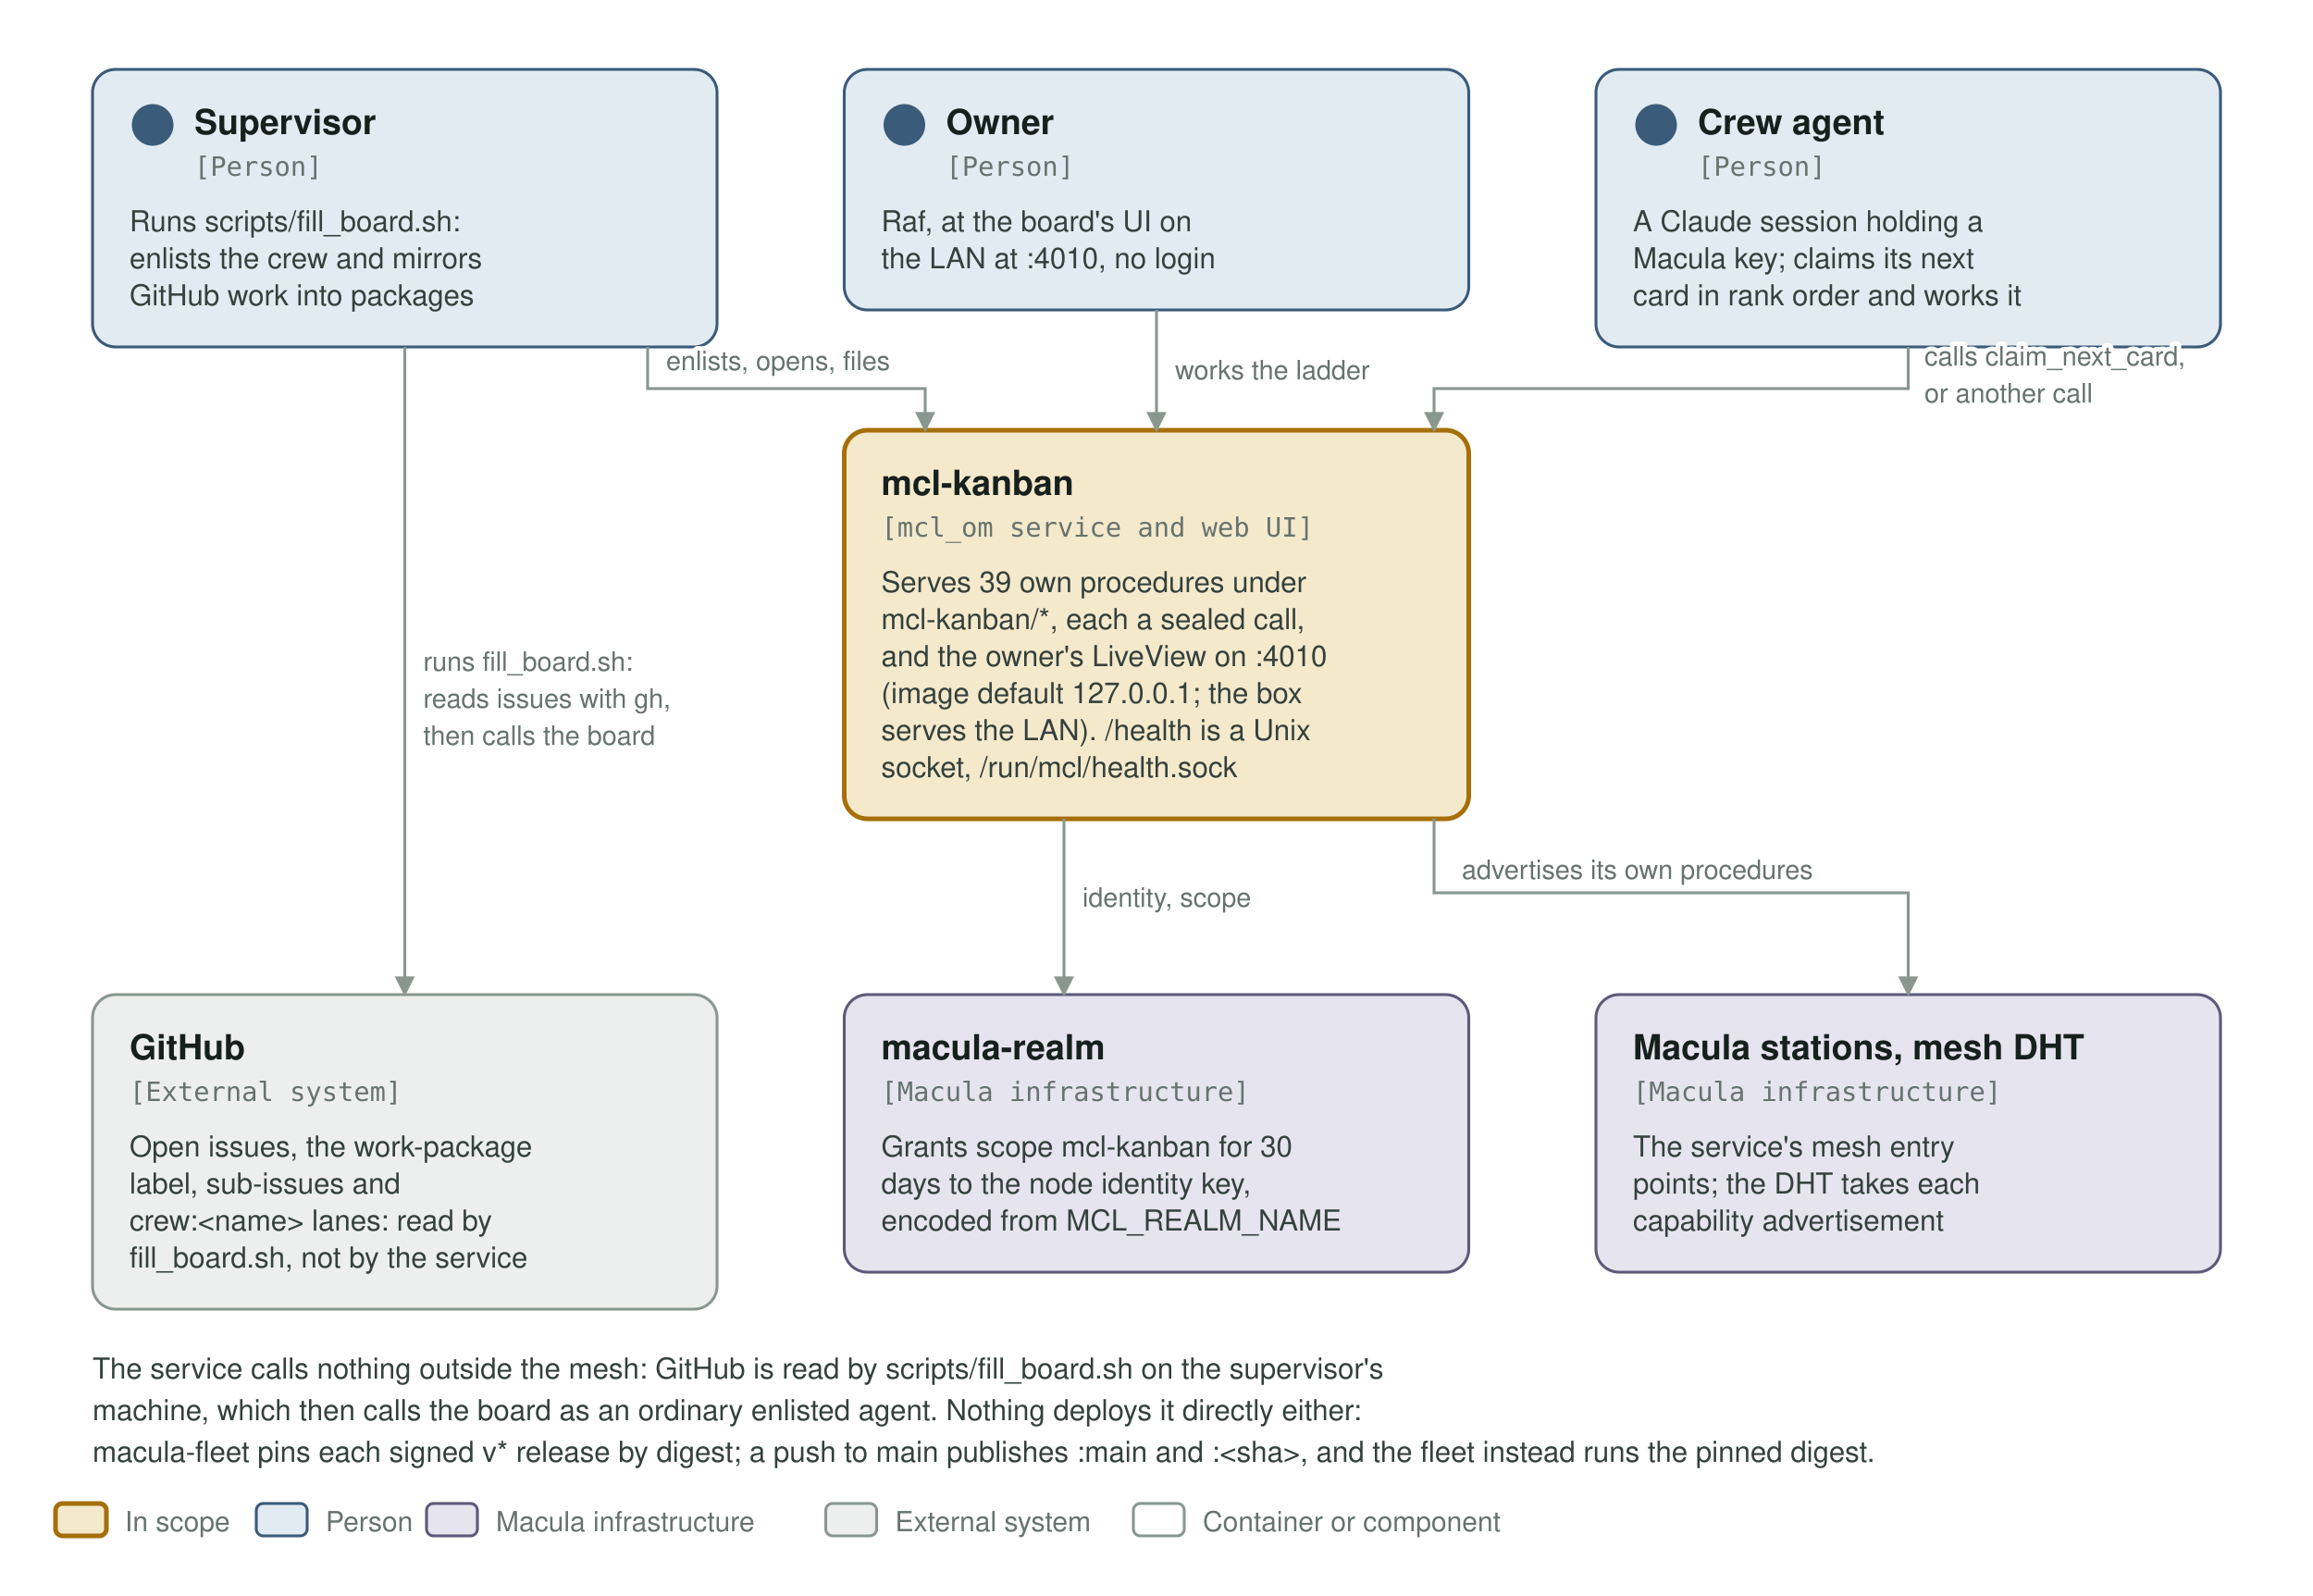
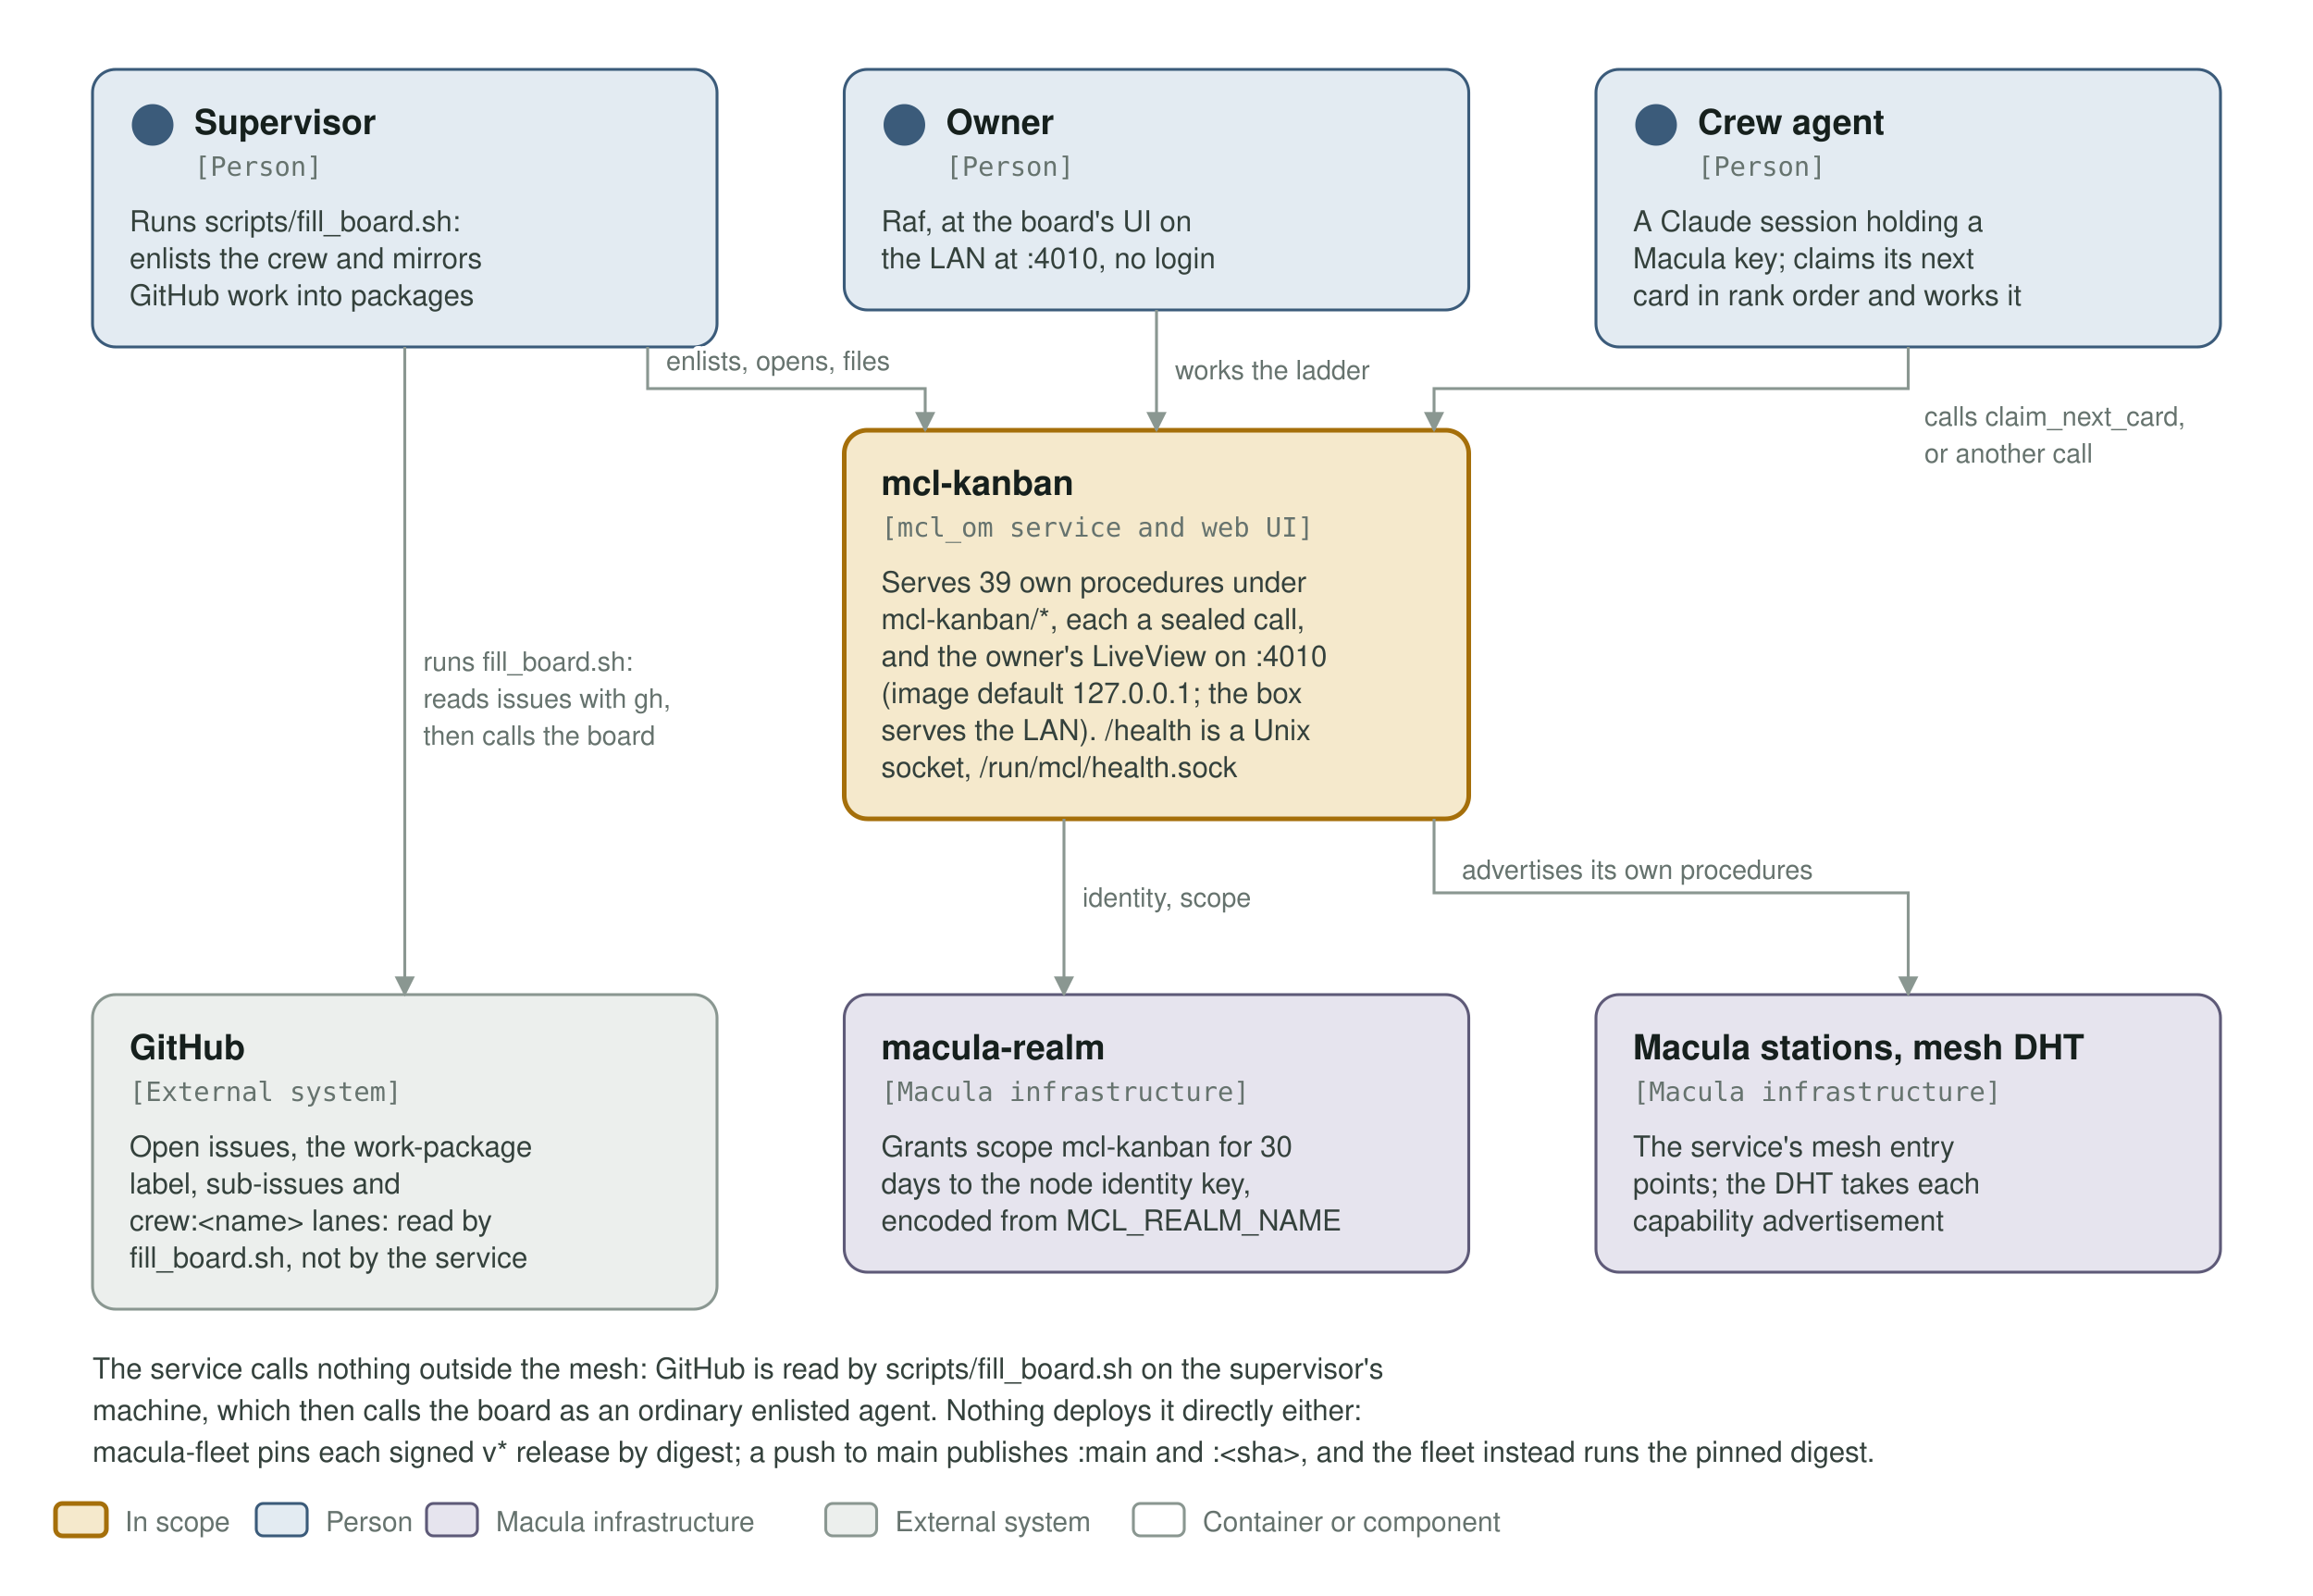
<svg xmlns="http://www.w3.org/2000/svg" viewBox="0 0 1000 690" role="img" aria-label="mcl-kanban system context">
  <style>
.t-name { font-family: "Atkinson Hyperlegible", "Segoe UI", system-ui, -apple-system, Helvetica, Arial, sans-serif; font-size: 15px; font-weight: 700; }
.t-desc { font-family: "Atkinson Hyperlegible", "Segoe UI", system-ui, -apple-system, Helvetica, Arial, sans-serif; font-size: 12.5px; }
.t-rel { font-family: "Atkinson Hyperlegible", "Segoe UI", system-ui, -apple-system, Helvetica, Arial, sans-serif; font-size: 11.5px; paint-order: stroke; stroke-width: 4px; stroke-linejoin: round; }
.t-code { font-family: "JetBrains Mono", ui-monospace, Menlo, Consolas, monospace; font-size: 13px; font-weight: 600; }
.t-type { font-family: "JetBrains Mono", ui-monospace, Menlo, Consolas, monospace; font-size: 11.5px; }
.t-bound { font-family: "JetBrains Mono", ui-monospace, Menlo, Consolas, monospace; font-size: 12px; font-weight: 600; }
.t-leg { font-family: "Atkinson Hyperlegible", "Segoe UI", system-ui, -apple-system, Helvetica, Arial, sans-serif; font-size: 12px; }
.edge { fill: none; stroke-width: 1.25; }
.edge-later { fill: none; stroke-width: 1.25; stroke-dasharray: 5 4; }
.bg { fill: #FFFFFF; }
.b-sys { fill: #F5E9CC; stroke: #A56F0A; stroke-width: 2; }
.b-per { fill: #E3EBF2; stroke: #3B5B7A; stroke-width: 1.25; }
.b-mac { fill: #E6E4EE; stroke: #5E5A78; stroke-width: 1.25; }
.b-ext { fill: #ECEFED; stroke: #8A9791; stroke-width: 1.25; }
.b-cmp { fill: #FFFFFF; stroke: #8A9791; stroke-width: 1.25; }
.b-later { fill: none; stroke: #8A9791; stroke-width: 1.25; stroke-dasharray: 5 4; }
.bound { fill: none; stroke: #B3BDB8; stroke-width: 1; }
.head { fill: #3B5B7A; }
.t-name, .t-code { fill: #16201D; }
.t-type, .t-bound, .t-leg { fill: #66736E; }
.t-desc { fill: #34413C; }
.t-rel { fill: #66736E; stroke: #FFFFFF; }
.edge, .edge-later { stroke: #8A9791; }
.arrowhead { fill: #8A9791; }
@media (prefers-color-scheme: dark) {
.bg { fill: #171F1C; }
.b-sys { fill: #3A2E13; stroke: #E3AA3C; }
.b-per { fill: #1D2A36; stroke: #8EB4D8; }
.b-mac { fill: #26243A; stroke: #A9A4C8; }
.b-ext { fill: #1C2421; stroke: #7D8B85; }
.b-cmp { fill: #171F1C; stroke: #7D8B85; }
.b-later { stroke: #7D8B85; }
.bound { stroke: #4A5752; }
.head { fill: #8EB4D8; }
.t-name, .t-code { fill: #E6ECE9; }
.t-type, .t-bound, .t-leg { fill: #93A09A; }
.t-desc { fill: #C3CDC8; }
.t-rel { fill: #93A09A; stroke: #171F1C; }
.edge, .edge-later { stroke: #7D8B85; }
.arrowhead { fill: #7D8B85; }
}
</style>
  <defs>
    <marker id="a" viewBox="0 0 10 10" refX="9" refY="5" markerWidth="7" markerHeight="7" orient="auto-start-reverse">
      <path class="arrowhead" d="M0 0L10 5L0 10z" />
    </marker>
  </defs>
  <rect class="bg" x="0" y="0" width="1000" height="690" />
  <rect class="b-per" x="40" y="30" width="270" height="120" rx="10" />
  <circle class="head" cx="66" cy="54" r="9" />
  <text class="t-name" x="84" y="58">Supervisor</text>
  <text class="t-type" x="84" y="76">[Person]</text>
  <text class="t-desc" x="56" y="100">Runs scripts/fill_board.sh:</text>
  <text class="t-desc" x="56" y="116">enlists the crew and mirrors</text>
  <text class="t-desc" x="56" y="132">GitHub work into packages</text>
  <rect class="b-per" x="365" y="30" width="270" height="104" rx="10" />
  <circle class="head" cx="391" cy="54" r="9" />
  <text class="t-name" x="409" y="58">Owner</text>
  <text class="t-type" x="409" y="76">[Person]</text>
  <text class="t-desc" x="381" y="100">Raf, at the board's UI on</text>
  <text class="t-desc" x="381" y="116">the LAN at :4010, no login</text>
  <rect class="b-per" x="690" y="30" width="270" height="120" rx="10" />
  <circle class="head" cx="716" cy="54" r="9" />
  <text class="t-name" x="734" y="58">Crew agent</text>
  <text class="t-type" x="734" y="76">[Person]</text>
  <text class="t-desc" x="706" y="100">A Claude session holding a</text>
  <text class="t-desc" x="706" y="116">Macula key; claims its next</text>
  <text class="t-desc" x="706" y="132">card in rank order and works it</text>
  <rect class="b-sys" x="365" y="186" width="270" height="168" rx="10" />
  <text class="t-name" x="381" y="214">mcl-kanban</text>
  <text class="t-type" x="381" y="232">[mcl_om service and web UI]</text>
  <text class="t-desc" x="381" y="256">Serves 39 own procedures under</text>
  <text class="t-desc" x="381" y="272">mcl-kanban/*, each a sealed call,</text>
  <text class="t-desc" x="381" y="288">and the owner's LiveView on :4010</text>
  <text class="t-desc" x="381" y="304">(image default 127.0.0.1; the box</text>
  <text class="t-desc" x="381" y="320">serves the LAN). /health is a Unix</text>
  <text class="t-desc" x="381" y="336">socket, /run/mcl/health.sock</text>
  <rect class="b-ext" x="40" y="430" width="270" height="136" rx="10" />
  <text class="t-name" x="56" y="458">GitHub</text>
  <text class="t-type" x="56" y="476">[External system]</text>
  <text class="t-desc" x="56" y="500">Open issues, the work-package</text>
  <text class="t-desc" x="56" y="516">label, sub-issues and</text>
  <text class="t-desc" x="56" y="532">crew:&lt;name&gt; lanes: read by</text>
  <text class="t-desc" x="56" y="548">fill_board.sh, not by the service</text>
  <rect class="b-mac" x="365" y="430" width="270" height="120" rx="10" />
  <text class="t-name" x="381" y="458">macula-realm</text>
  <text class="t-type" x="381" y="476">[Macula infrastructure]</text>
  <text class="t-desc" x="381" y="500">Grants scope mcl-kanban for 30</text>
  <text class="t-desc" x="381" y="516">days to the node identity key,</text>
  <text class="t-desc" x="381" y="532">encoded from MCL_REALM_NAME</text>
  <rect class="b-mac" x="690" y="430" width="270" height="120" rx="10" />
  <text class="t-name" x="706" y="458">Macula stations, mesh DHT</text>
  <text class="t-type" x="706" y="476">[Macula infrastructure]</text>
  <text class="t-desc" x="706" y="500">The service's mesh entry</text>
  <text class="t-desc" x="706" y="516">points; the DHT takes each</text>
  <text class="t-desc" x="706" y="532">capability advertisement</text>
  <path class="edge" d="M175 150V430" marker-end="url(#a)" />
  <text class="t-rel" x="183" y="290">runs fill_board.sh:</text>
  <text class="t-rel" x="183" y="306">reads issues with gh,</text>
  <text class="t-rel" x="183" y="322">then calls the board</text>
  <path class="edge" d="M280 150V168H400V186" marker-end="url(#a)" />
  <text class="t-rel" x="288" y="160">enlists, opens, files</text>
  <path class="edge" d="M500 134V186" marker-end="url(#a)" />
  <text class="t-rel" x="508" y="164">works the ladder</text>
  <path class="edge" d="M825 150V168H620V186" marker-end="url(#a)" />
-   <text class="t-rel" x="832" y="158">calls claim_next_card,</text>
-   <text class="t-rel" x="832" y="174">or another call</text>
+   <text class="t-rel" x="832" y="184">calls claim_next_card,</text>
+   <text class="t-rel" x="832" y="200">or another call</text>
  <path class="edge" d="M460 354V430" marker-end="url(#a)" />
  <text class="t-rel" x="468" y="392">identity, scope</text>
  <path class="edge" d="M620 354V386H825V430" marker-end="url(#a)" />
  <text class="t-rel" x="632" y="380">advertises its own procedures</text>
  <text class="t-desc" x="40" y="596">The service calls nothing outside the mesh: GitHub is read by scripts/fill_board.sh on the supervisor's</text>
  <text class="t-desc" x="40" y="614">machine, which then calls the board as an ordinary enlisted agent. Nothing deploys it directly either:</text>
  <text class="t-desc" x="40" y="632">macula-fleet pins each signed v* release by digest; a push to main publishes :main and :&lt;sha&gt;, and the fleet instead runs the pinned digest.</text>
  <rect class="b-sys" x="24" y="650" width="22" height="14" rx="3" />
  <text class="t-leg" x="54" y="662">In scope</text>
  <rect class="b-per" x="110.8" y="650" width="22" height="14" rx="3" />
  <text class="t-leg" x="140.8" y="662">Person</text>
  <rect class="b-mac" x="184.4" y="650" width="22" height="14" rx="3" />
  <text class="t-leg" x="214.4" y="662">Macula infrastructure</text>
  <rect class="b-ext" x="357.0" y="650" width="22" height="14" rx="3" />
  <text class="t-leg" x="387.0" y="662">External system</text>
  <rect class="b-cmp" x="490.0" y="650" width="22" height="14" rx="3" />
  <text class="t-leg" x="520.0" y="662">Container or component</text>
</svg>
